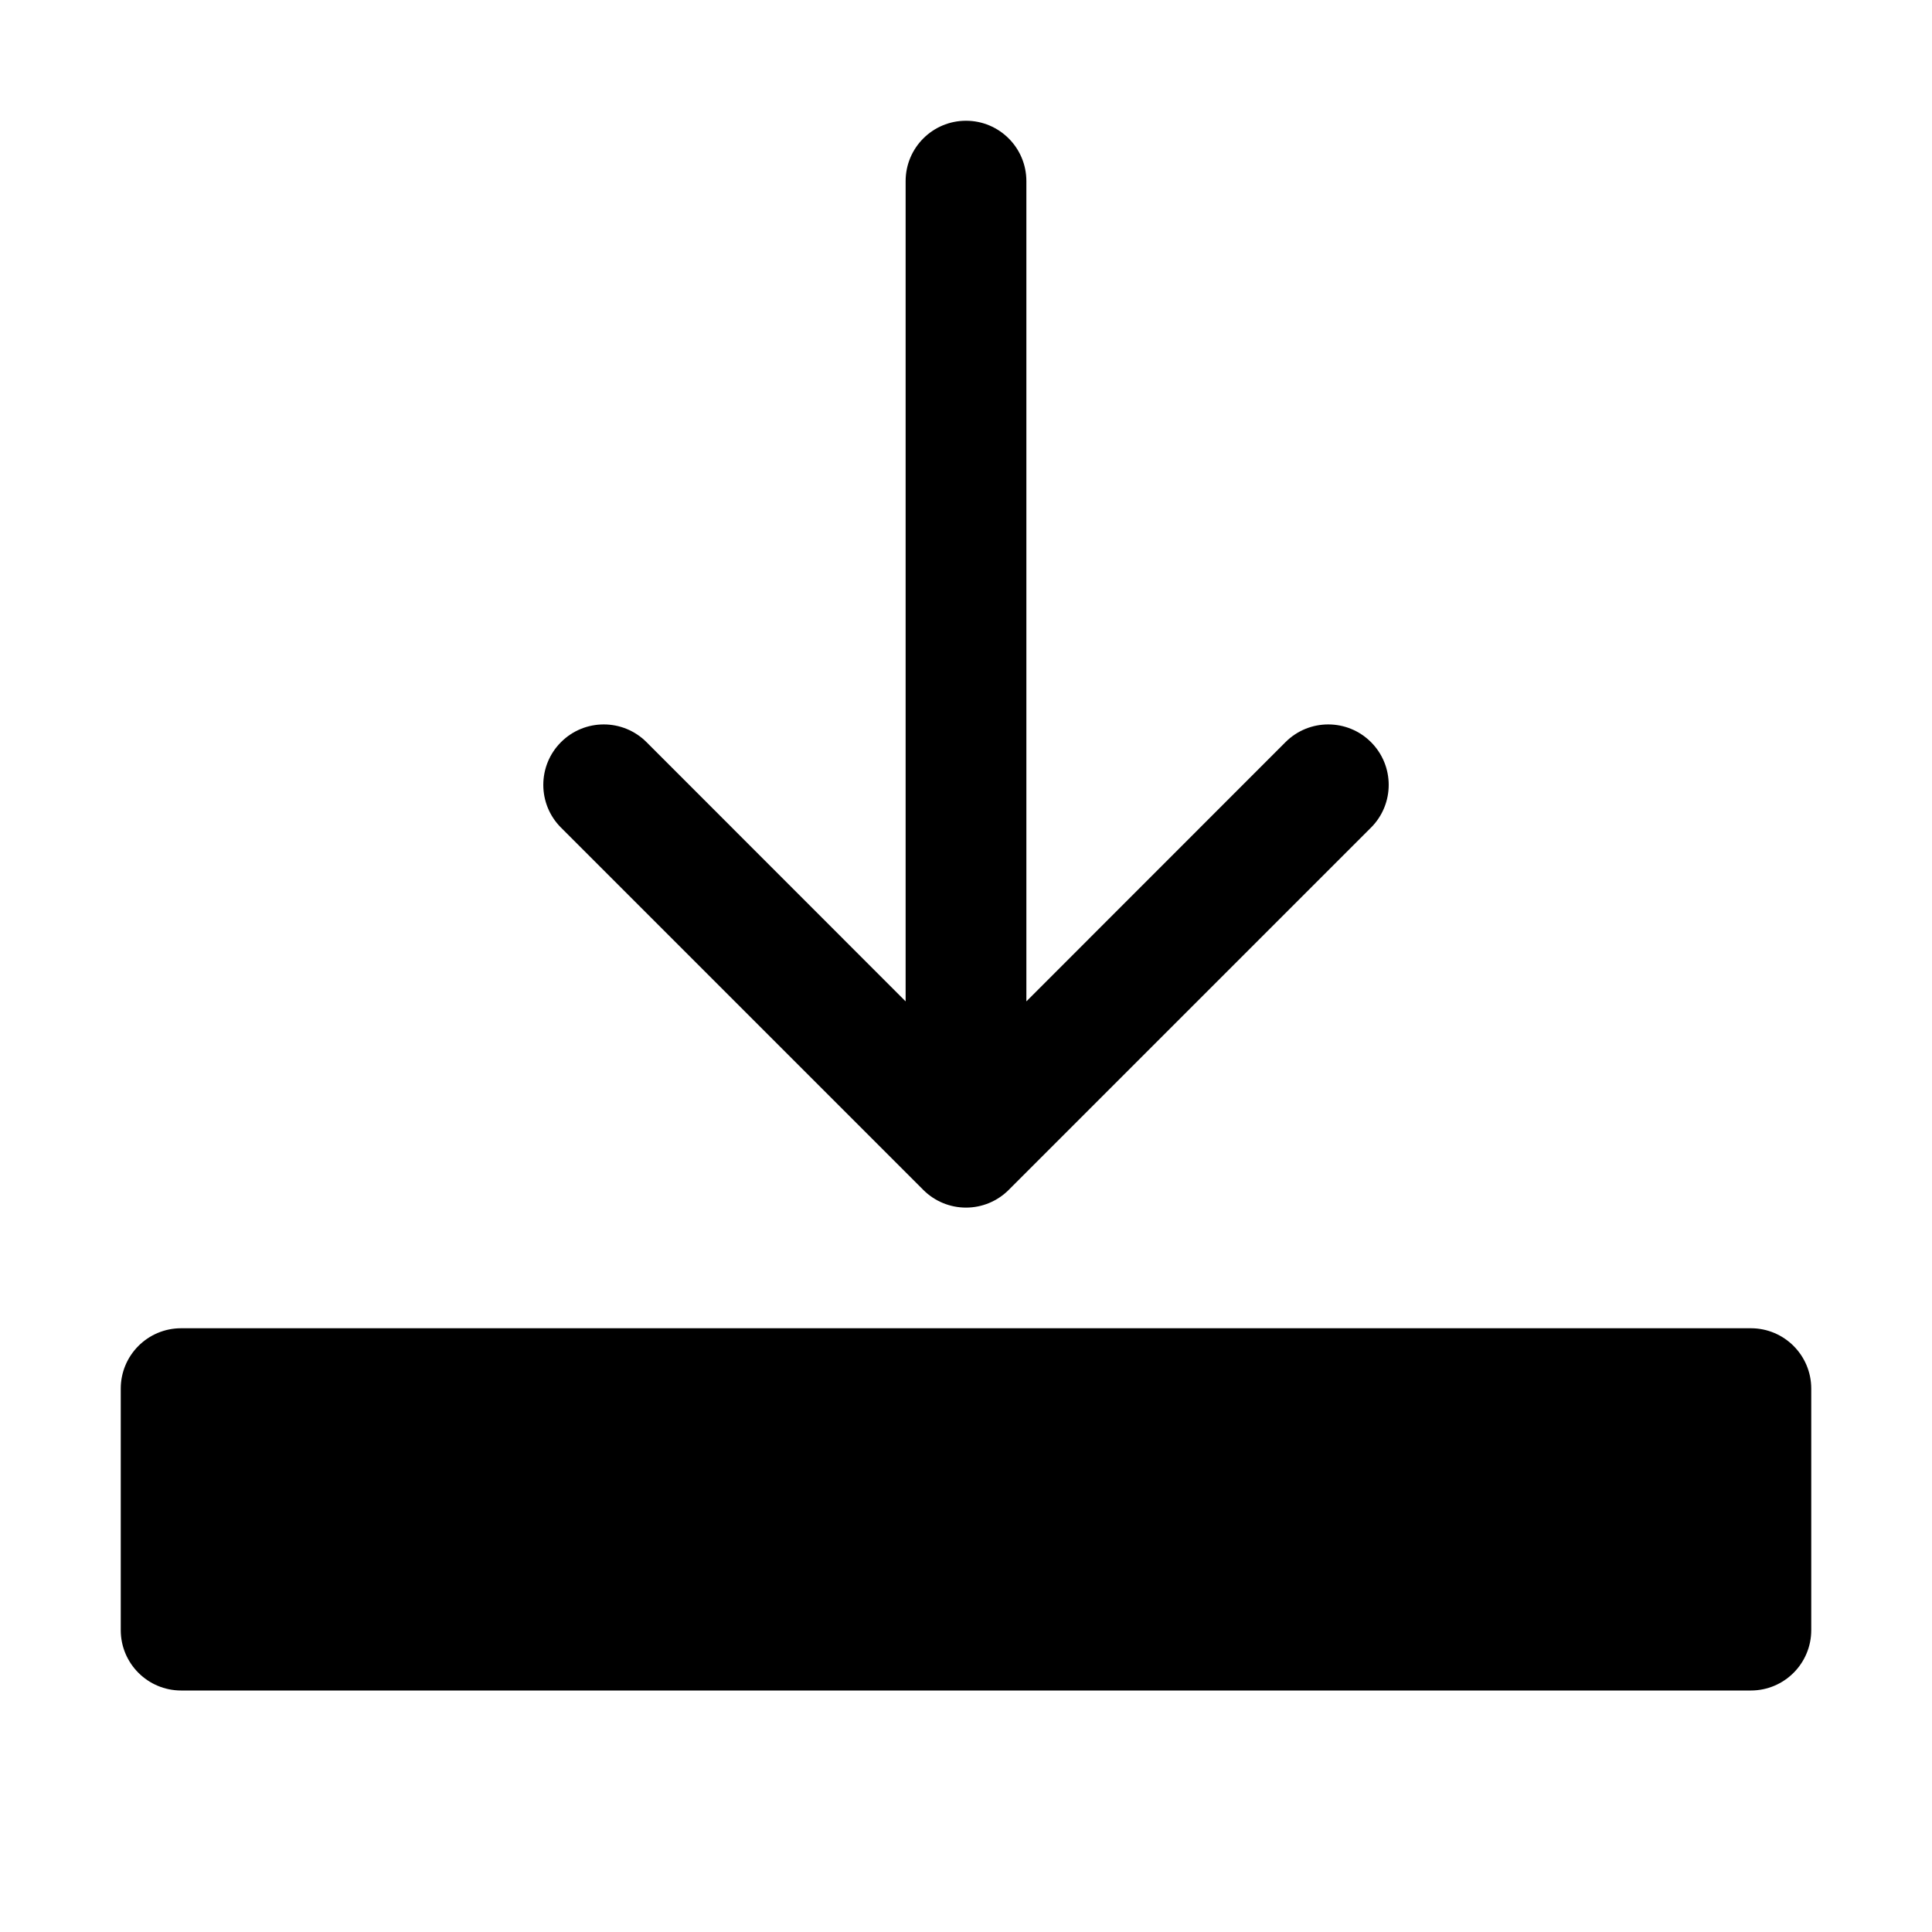
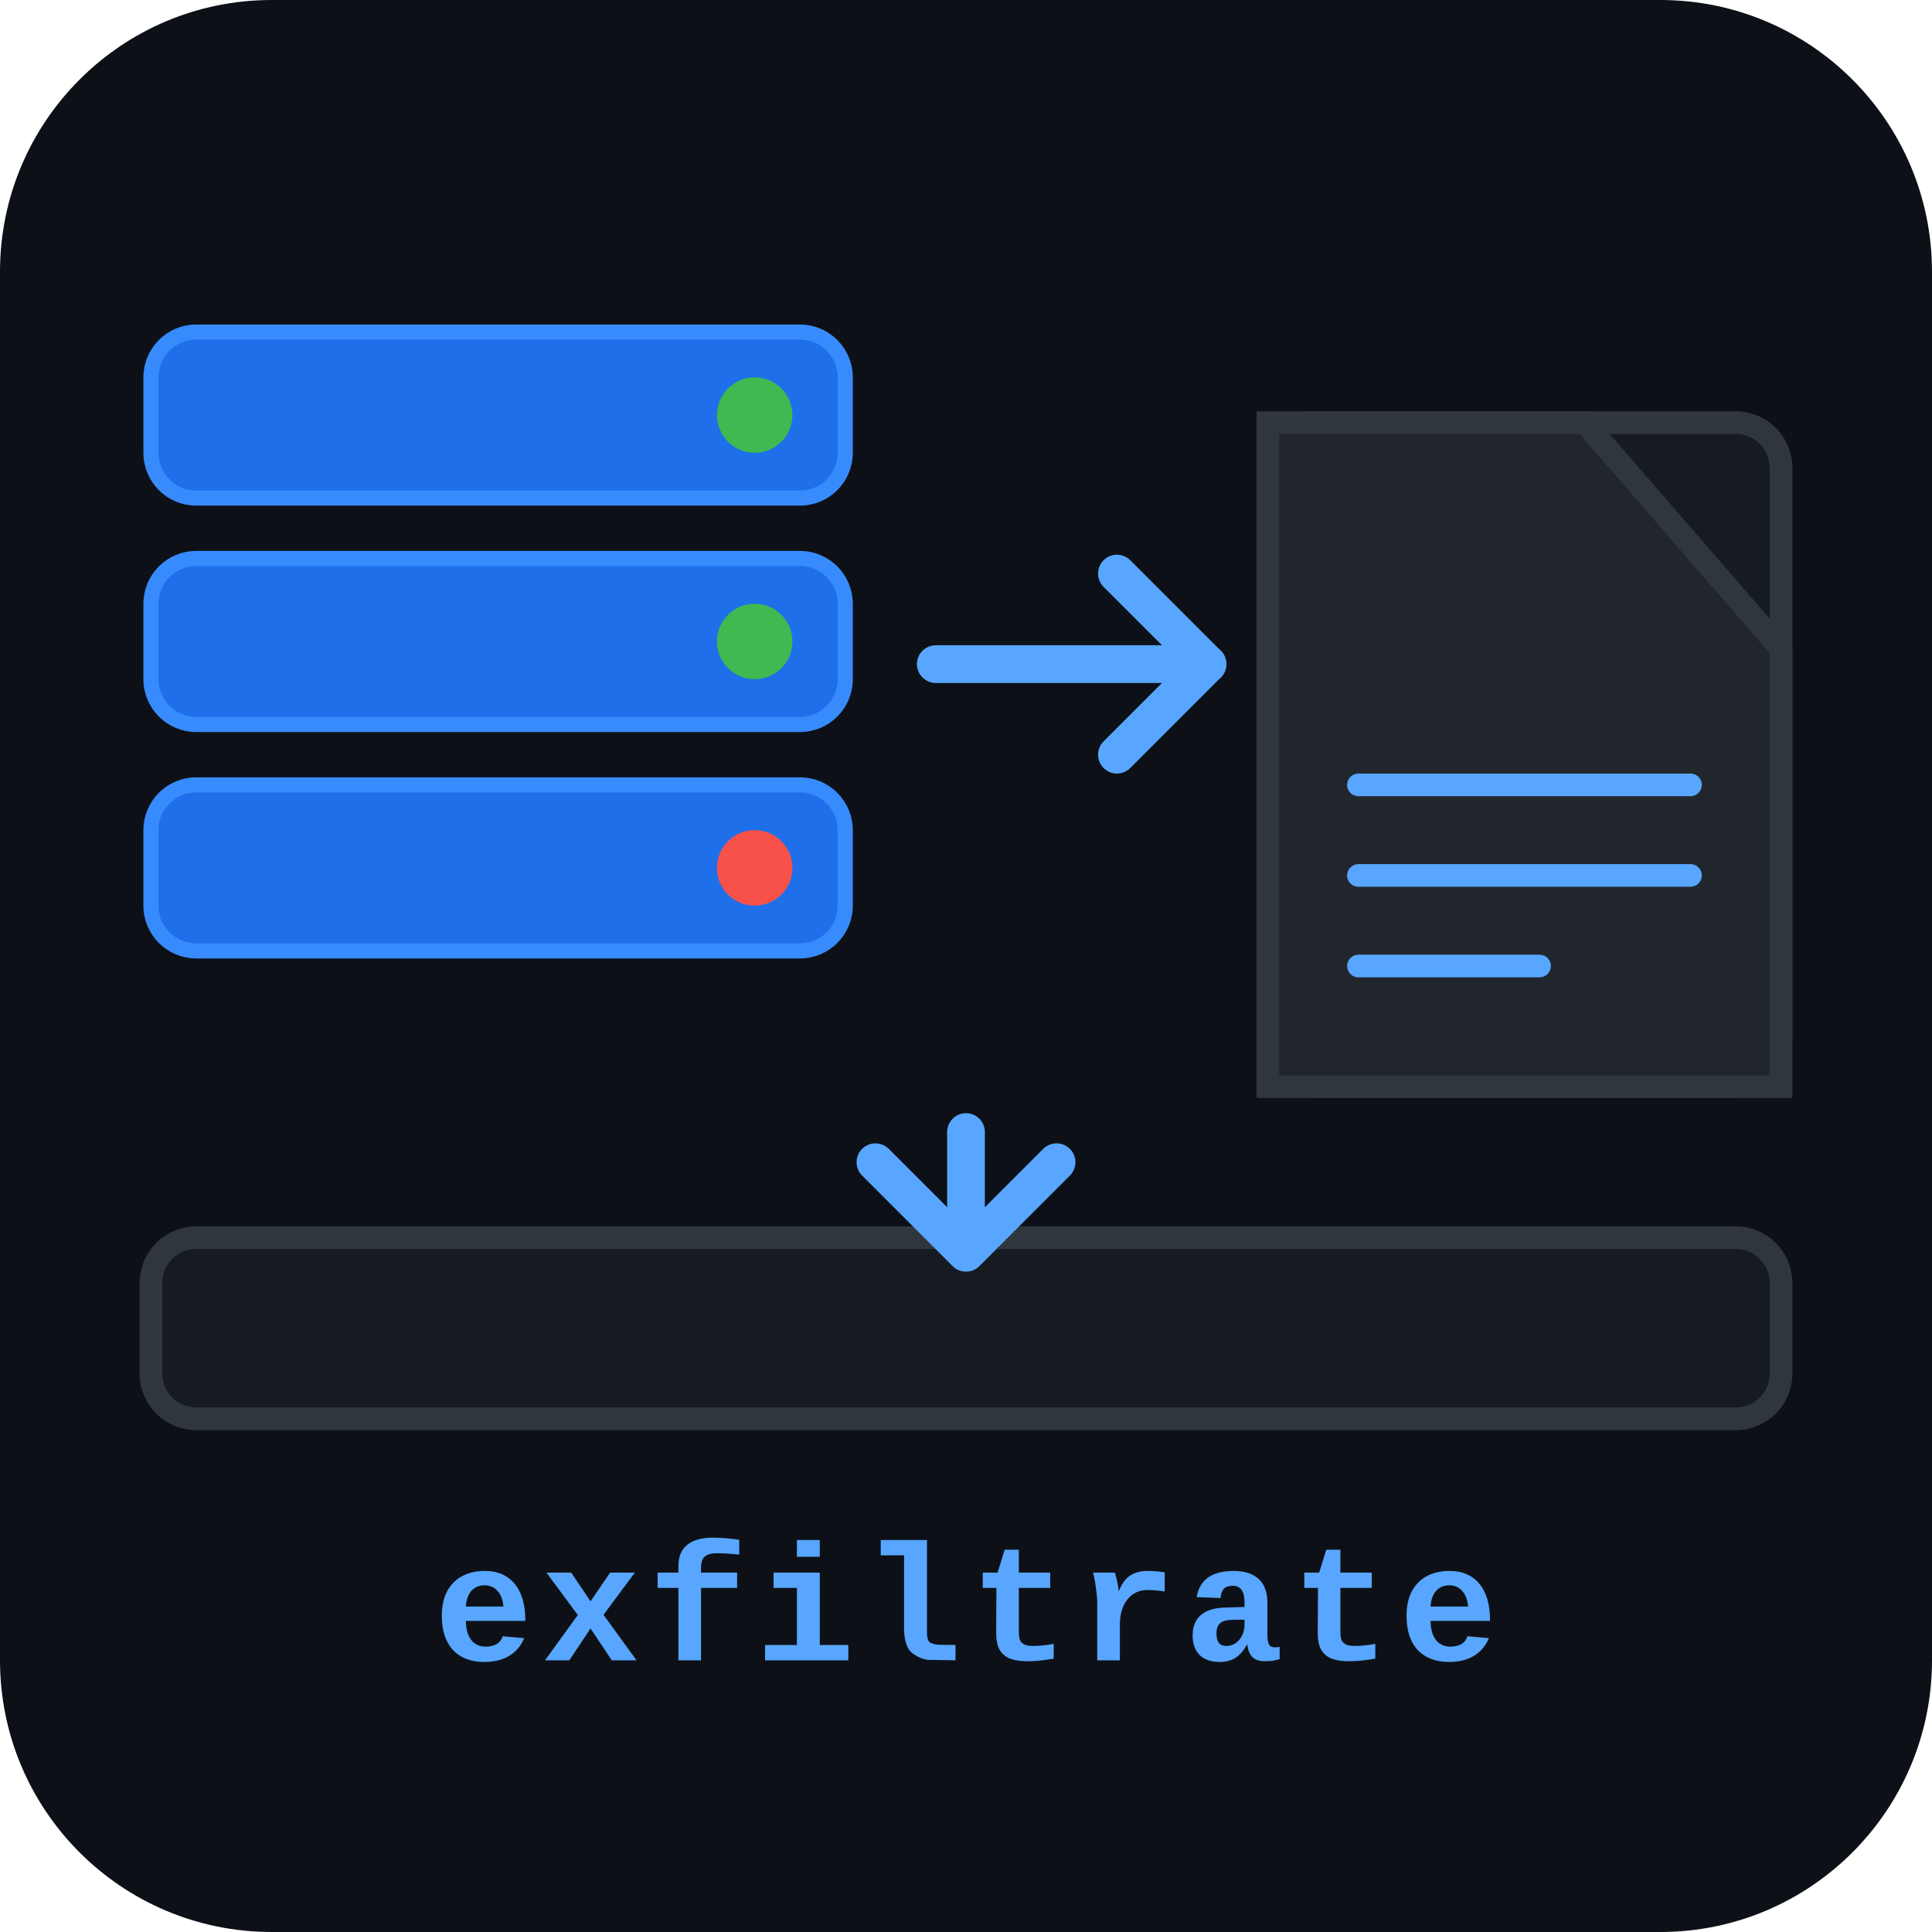
- <svg xmlns="http://www.w3.org/2000/svg" viewBox="0 0 16 16" fill="currentColor">
-   <path d="M1 11.5a.5.5 0 0 1 .5-.5h13a.5.5 0 0 1 .5.5v2a.5.5 0 0 1-.5.5h-13a.5.5 0 0 1-.5-.5v-2z" />
-   <path d="M7.5 1.5a.5.5 0 0 1 1 0v6.793l2.146-2.147a.5.5 0 0 1 .708.708l-3 3a.5.5 0 0 1-.708 0l-3-3a.5.5 0 1 1 .708-.708L7.5 8.293V1.5z" />
+ <svg xmlns="http://www.w3.org/2000/svg" viewBox="0 0 128 128">
+   <rect width="128" height="128" rx="18" fill="#0d1117" />
+   <rect x="10" y="22" width="46" height="11" rx="3" fill="#1f6feb" stroke="#388bfd" stroke-width="1" />
+   <circle cx="50" cy="27.5" r="2.5" fill="#3fb950" />
+   <rect x="10" y="37" width="46" height="11" rx="3" fill="#1f6feb" stroke="#388bfd" stroke-width="1" />
+   <circle cx="50" cy="42.5" r="2.5" fill="#3fb950" />
+   <rect x="10" y="52" width="46" height="11" rx="3" fill="#1f6feb" stroke="#388bfd" stroke-width="1" />
+   <circle cx="50" cy="57.5" r="2.5" fill="#f85149" />
+   <path d="M62 44 L80 44" stroke="#58a6ff" stroke-width="2.5" stroke-linecap="round" />
+   <path d="M74 38 L80 44 L74 50" fill="none" stroke="#58a6ff" stroke-width="2.5" stroke-linecap="round" stroke-linejoin="round" />
+   <rect x="84" y="28" width="34" height="44" rx="3" fill="#161b22" stroke="#30363d" stroke-width="1.5" />
+   <path d="M105 28 L105 43 L118 43" fill="none" stroke="#30363d" stroke-width="1.5" stroke-linejoin="round" />
+   <path d="M105 28 L118 43 L118 72 L84 72 L84 28 Z" fill="#21262d" stroke="#30363d" stroke-width="1.5" />
+   <line x1="90" y1="52" x2="112" y2="52" stroke="#58a6ff" stroke-width="1.5" stroke-linecap="round" />
+   <line x1="90" y1="58" x2="112" y2="58" stroke="#58a6ff" stroke-width="1.5" stroke-linecap="round" />
+   <line x1="90" y1="64" x2="102" y2="64" stroke="#58a6ff" stroke-width="1.5" stroke-linecap="round" />
+   <rect x="10" y="82" width="108" height="12" rx="3" fill="#161b22" stroke="#30363d" stroke-width="1.5" />
+   <line x1="64" y1="75" x2="64" y2="80" stroke="#58a6ff" stroke-width="2.5" stroke-linecap="round" />
+   <path d="M58 77 L64 83 L70 77" fill="none" stroke="#58a6ff" stroke-width="2.5" stroke-linecap="round" stroke-linejoin="round" />
+   <text x="64" y="110" font-family="'Courier New',Courier,monospace" font-size="11" font-weight="bold" text-anchor="middle" fill="#58a6ff" letter-spacing="0.5">exfiltrate</text>
</svg>
